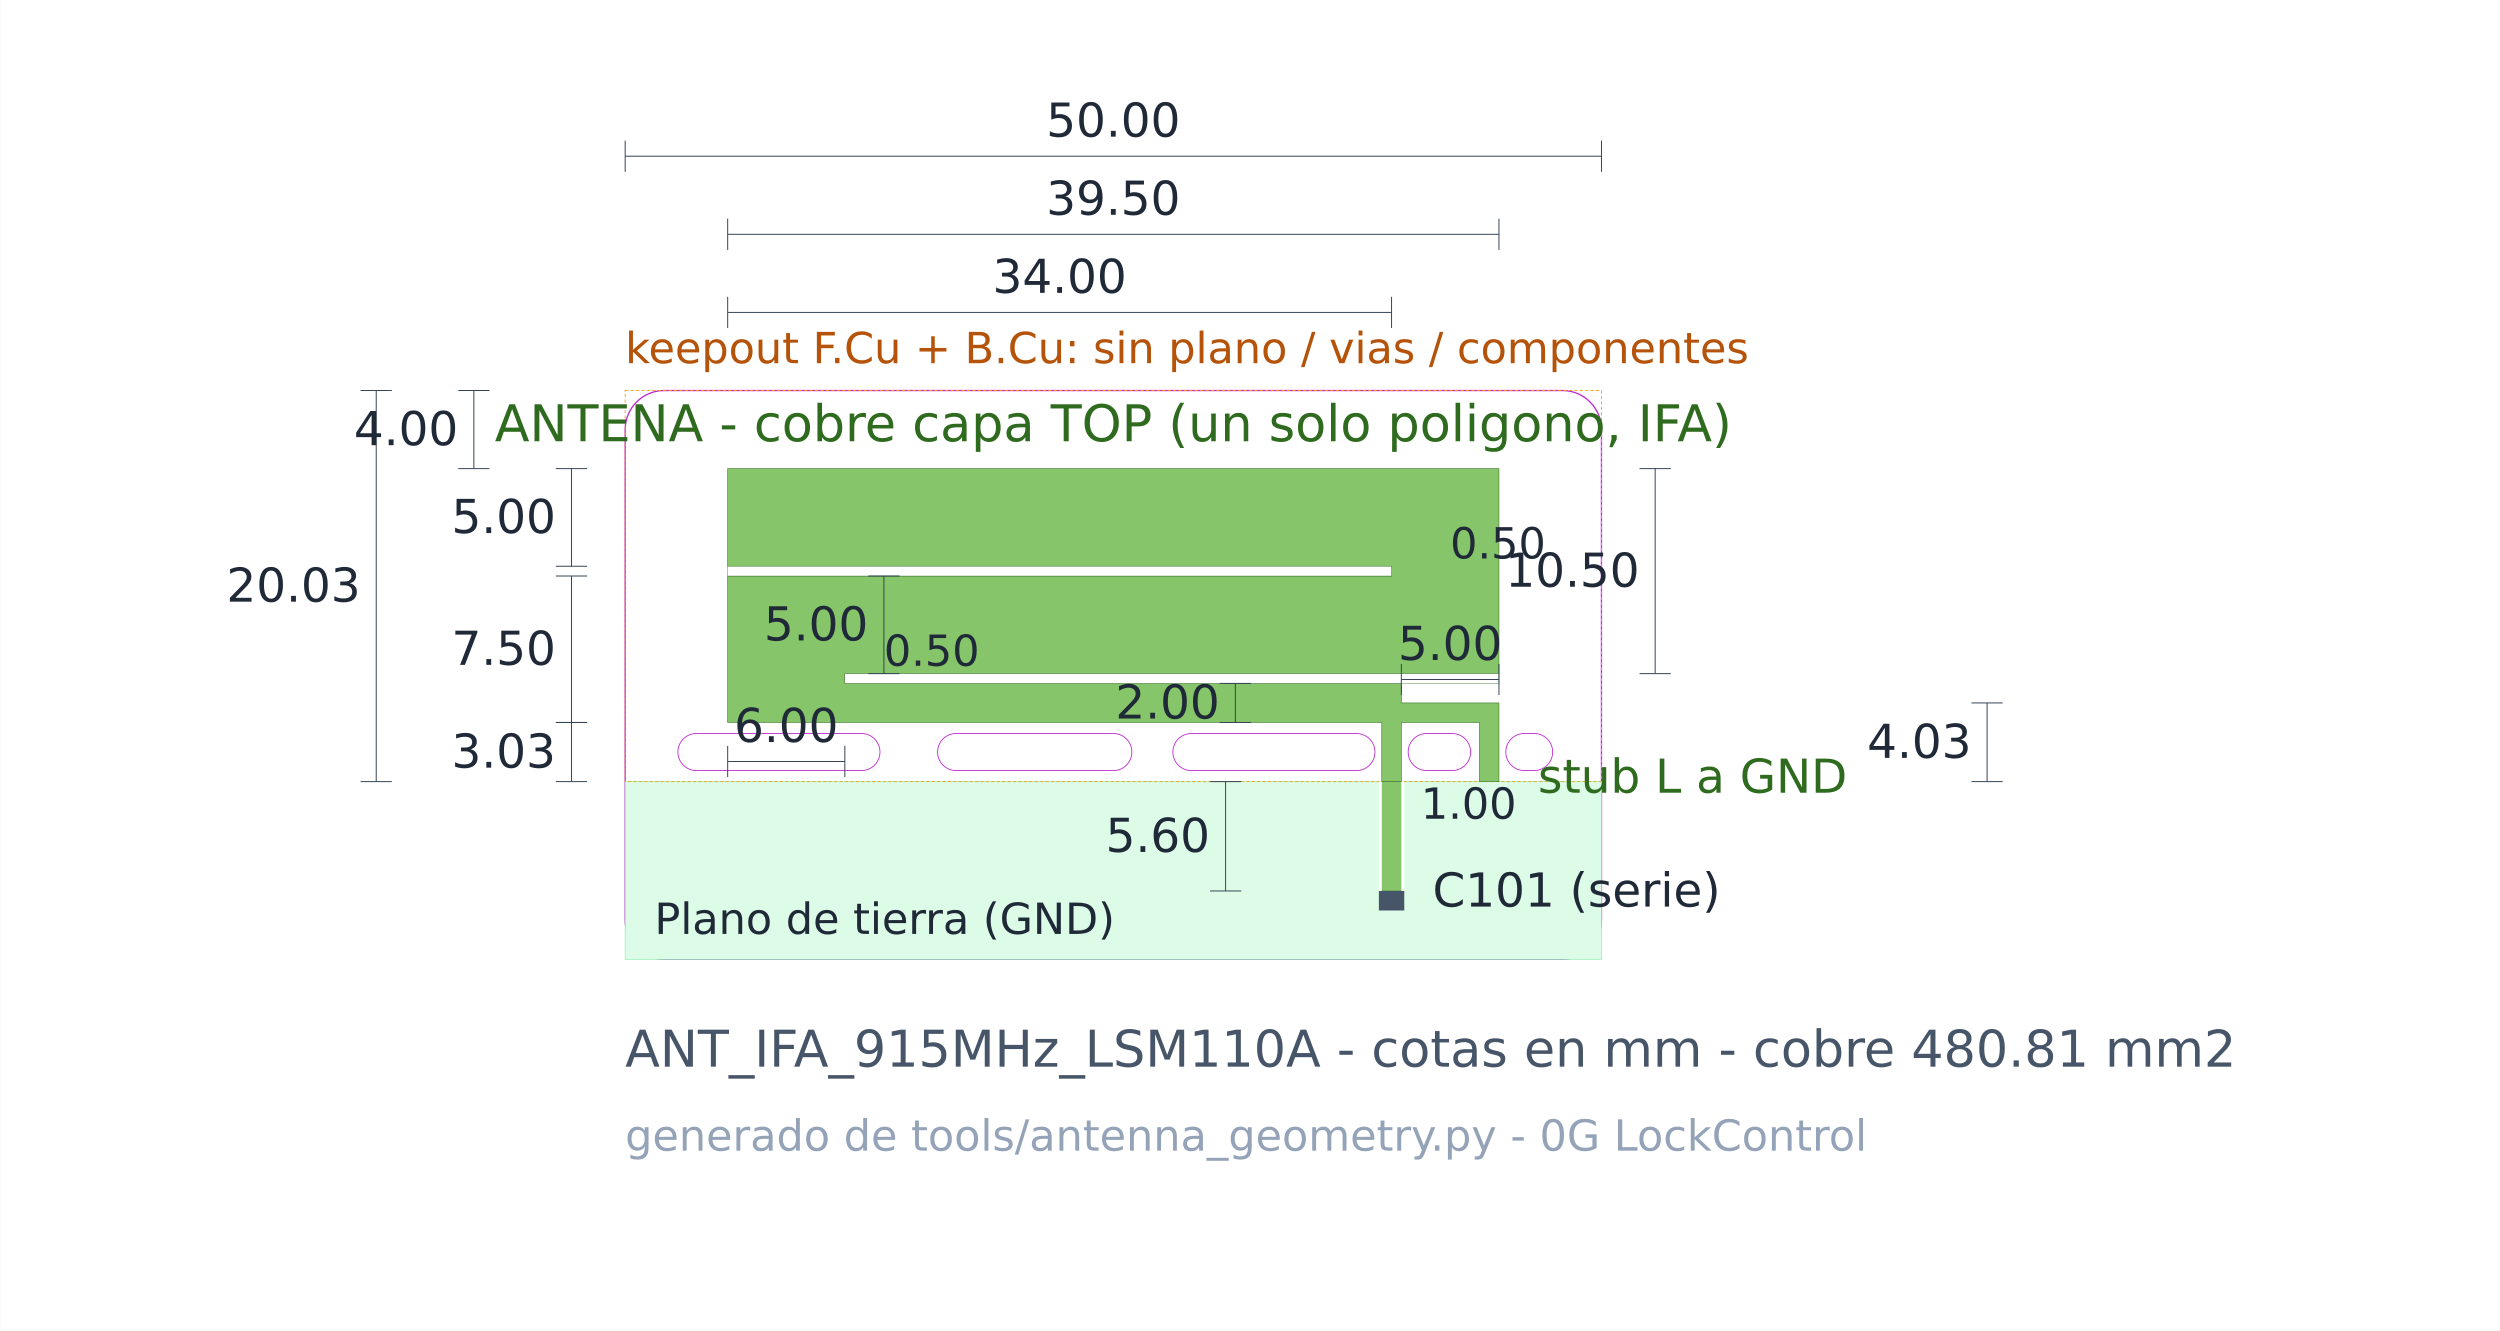
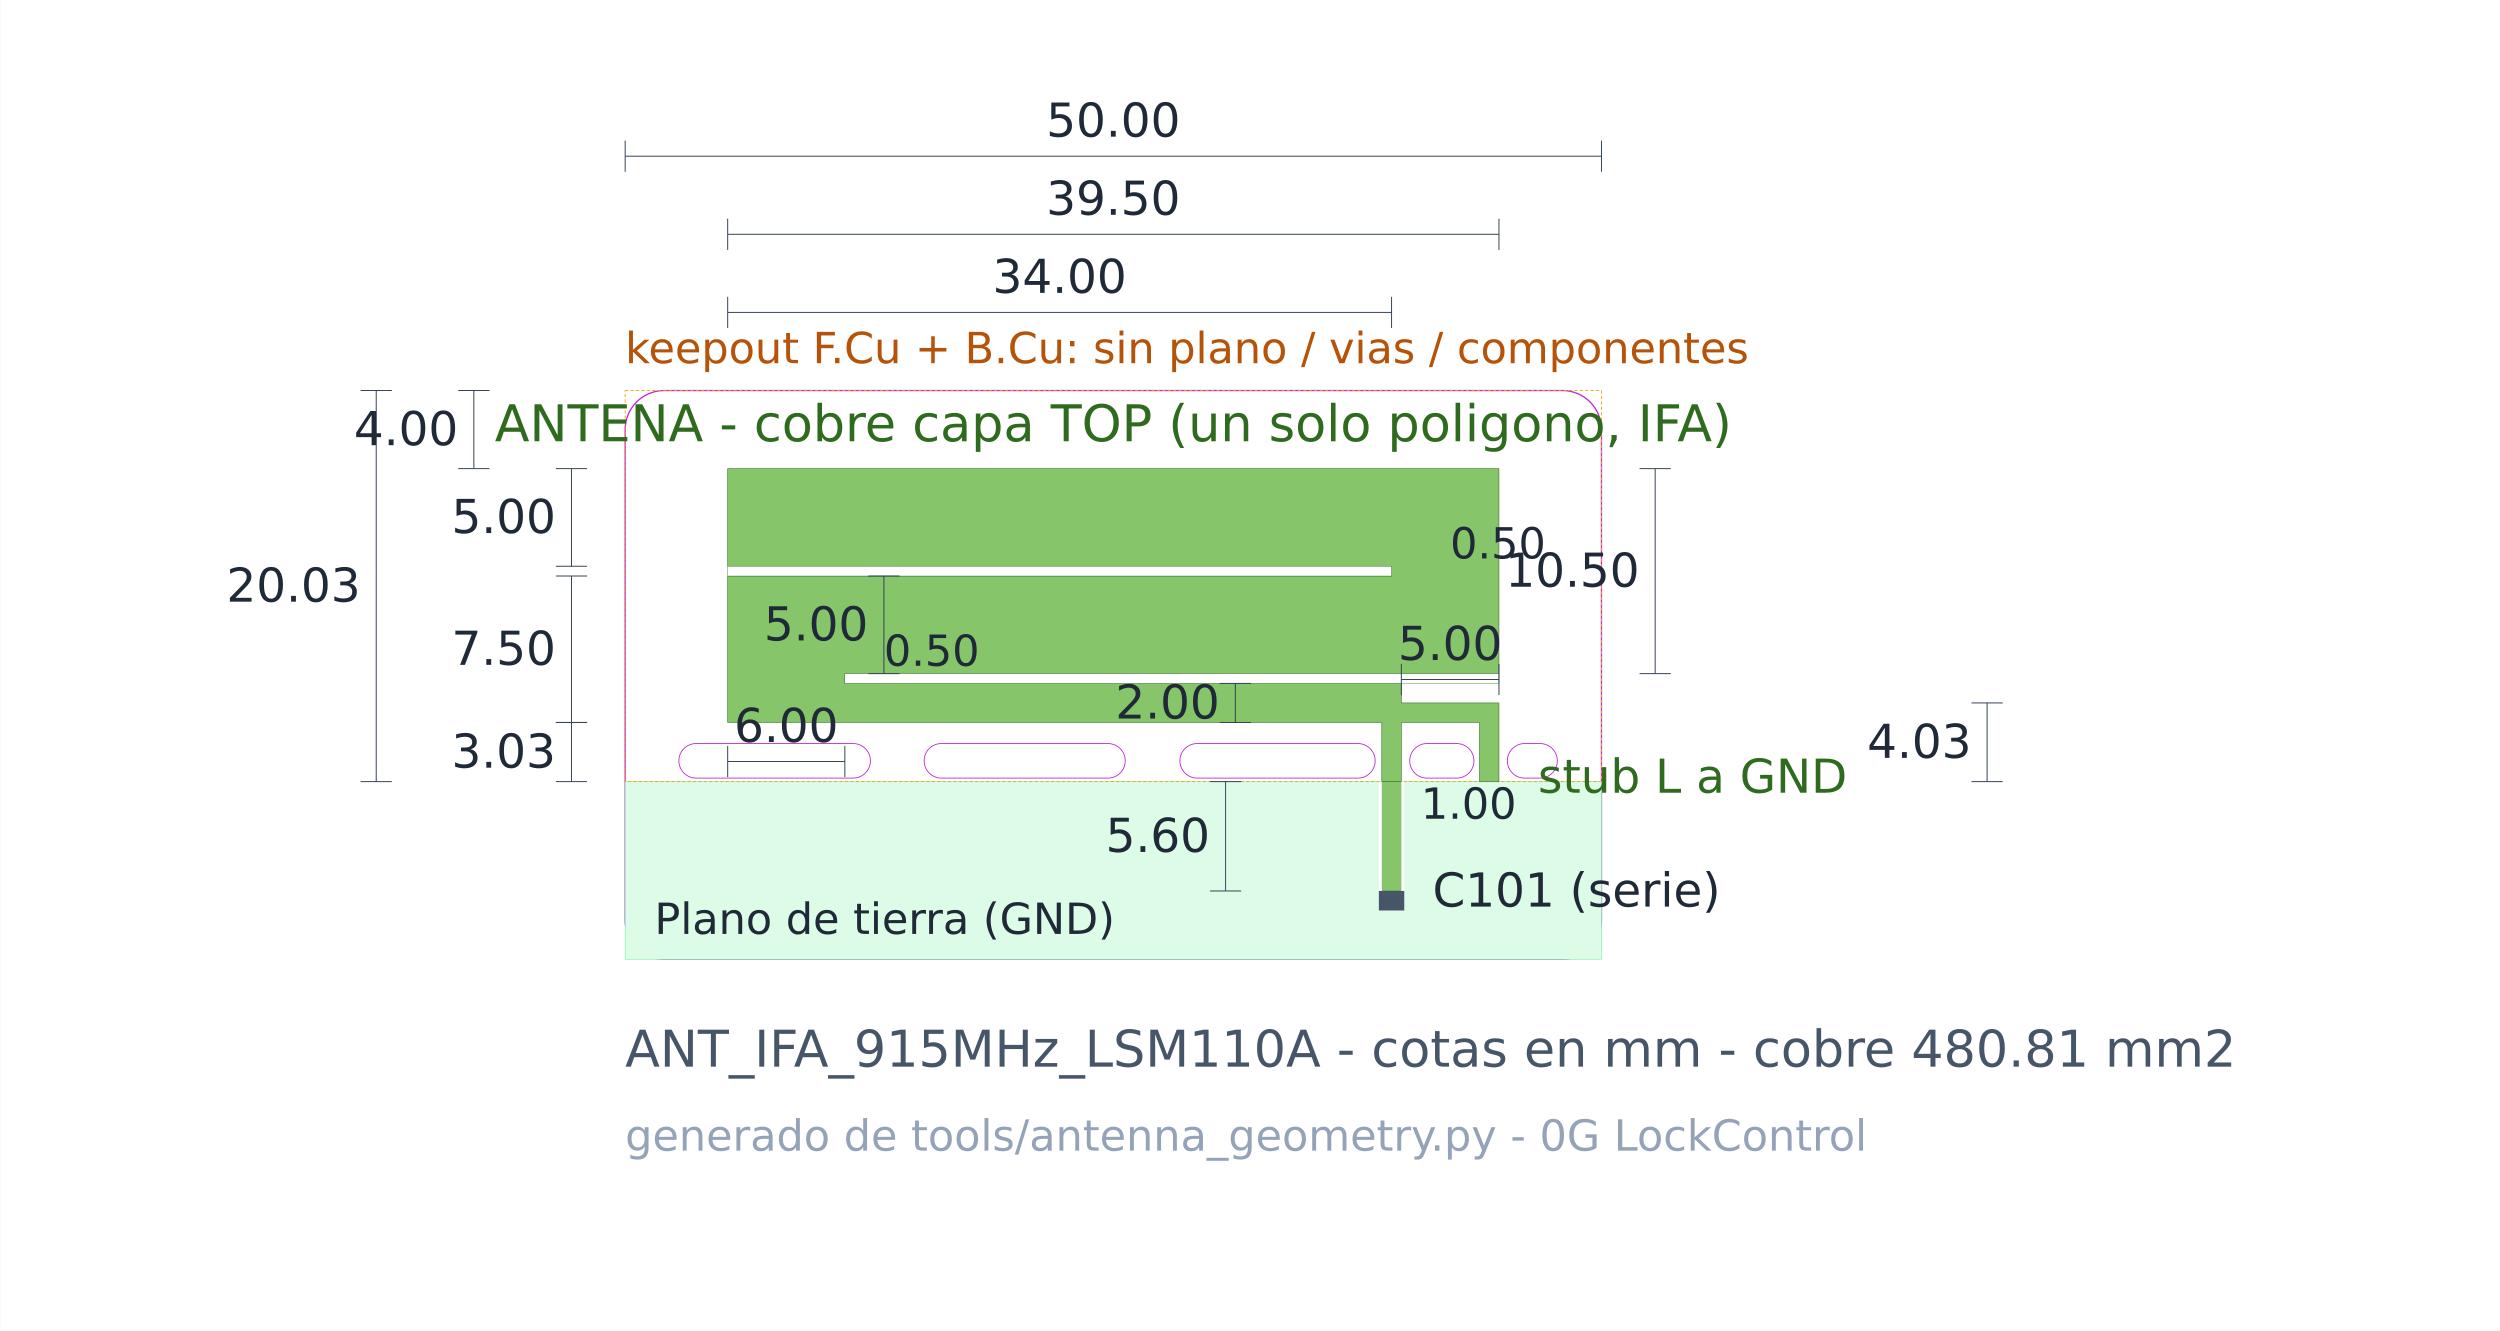
<svg xmlns="http://www.w3.org/2000/svg" width="2304" height="1226" viewBox="0 0 2304.00 1226.34">
  <rect width="100%" height="100%" fill="#ffffff" />
  <rect x="576.00" y="360.00" width="900.00" height="524.34" rx="36.00" fill="none" stroke="#c026d3" stroke-width="1.2" />
  <rect x="576.00" y="720.54" width="900.00" height="163.80" fill="#dcfce7" stroke="#86efac" stroke-width="0.6" />
  <text x="603.00" y="860.94" font-size="39.60" text-anchor="start" fill="#1f2937" font-family="DejaVu Sans, Helvetica, Arial, sans-serif">Plano de tierra (GND)</text>
  <rect x="576.00" y="360.00" width="900.00" height="360.54" fill="none" stroke="#f59e0b" stroke-width="0.8" stroke-dasharray="3 2" />
  <text x="576.00" y="334.80" font-size="39.60" text-anchor="start" fill="#b45309" font-family="DejaVu Sans, Helvetica, Arial, sans-serif">keepout F.Cu + B.Cu: sin plano / vias / componentes</text>
  <polygon points="670.50,432.00 1381.50,432.00 1381.50,621.00 778.50,621.00 778.50,630.00 1291.50,630.00 1291.50,648.00 1381.50,648.00 1381.50,720.54 1363.50,720.54 1363.50,666.00 1291.50,666.00 1291.50,720.54 1273.50,720.54 1273.50,666.00 670.50,666.00 670.50,531.00 1282.50,531.00 1282.50,522.00 670.50,522.00" fill="#86c56a" stroke="#2f6b1f" stroke-width="0.5" />
  <rect x="670.50" y="522.00" width="612.00" height="9.00" fill="#ffffff" stroke="#2f6b1f" stroke-width="0.35" />
  <rect x="778.50" y="621.00" width="603.00" height="9.00" fill="#ffffff" stroke="#2f6b1f" stroke-width="0.35" />
-   <rect x="624.60" y="676.17" width="186.30" height="34.20" rx="17.10" fill="#ffffff" stroke="#c026d3" stroke-width="0.8" />
-   <rect x="864.00" y="676.17" width="179.10" height="34.20" rx="17.10" fill="#ffffff" stroke="#c026d3" stroke-width="0.8" />
-   <rect x="1080.90" y="676.17" width="186.30" height="34.20" rx="17.10" fill="#ffffff" stroke="#c026d3" stroke-width="0.8" />
-   <rect x="1297.80" y="676.17" width="57.60" height="34.20" rx="17.10" fill="#ffffff" stroke="#c026d3" stroke-width="0.8" />
-   <rect x="1387.80" y="676.17" width="43.20" height="34.20" rx="17.10" fill="#ffffff" stroke="#c026d3" stroke-width="0.8" />
+   <rect x="625.50" y="685.44" width="176.58" height="31.86" rx="15.93" fill="#ffffff" stroke="#c026d3" stroke-width="0.8" />
+   <rect x="851.58" y="685.44" width="185.40" height="31.86" rx="15.93" fill="#ffffff" stroke="#c026d3" stroke-width="0.8" />
+   <rect x="1087.38" y="685.44" width="180.00" height="31.86" rx="15.93" fill="#ffffff" stroke="#c026d3" stroke-width="0.8" />
+   <rect x="1299.24" y="685.44" width="59.22" height="31.86" rx="15.93" fill="#ffffff" stroke="#c026d3" stroke-width="0.8" />
+   <rect x="1389.24" y="685.44" width="46.08" height="31.86" rx="15.93" fill="#ffffff" stroke="#c026d3" stroke-width="0.8" />
  <rect x="1273.50" y="720.54" width="18.00" height="100.80" fill="#86c56a" stroke="#2f6b1f" stroke-width="0.4" />
  <rect x="1270.80" y="720.54" width="2.70" height="100.80" fill="#ffffff" stroke="none" />
  <rect x="1291.50" y="720.54" width="2.70" height="100.80" fill="#ffffff" stroke="none" />
  <rect x="1270.80" y="821.34" width="23.40" height="18.00" fill="#475569" />
  <text x="1320.30" y="835.74" font-size="43.20" text-anchor="start" fill="#1f2937" font-family="DejaVu Sans, Helvetica, Arial, sans-serif">C101 (serie)</text>
  <text x="1026.00" y="406.80" font-size="46.80" text-anchor="middle" fill="#2f6b1f" font-family="DejaVu Sans, Helvetica, Arial, sans-serif">ANTENA - cobre capa TOP (un solo poligono, IFA)</text>
  <text x="1417.50" y="730.80" font-size="43.20" text-anchor="start" fill="#2f6b1f" font-family="DejaVu Sans, Helvetica, Arial, sans-serif">stub L a GND</text>
  <line x1="576.00" y1="144.00" x2="1476.00" y2="144.00" stroke="#334155" stroke-width="0.9" />
  <line x1="576.00" y1="129.60" x2="576.00" y2="158.40" stroke="#334155" stroke-width="0.9" />
  <line x1="1476.00" y1="129.60" x2="1476.00" y2="158.40" stroke="#334155" stroke-width="0.9" />
  <text x="1026.00" y="126.00" font-size="43.20" text-anchor="middle" fill="#1f2937" font-family="DejaVu Sans, Helvetica, Arial, sans-serif">50.00</text>
  <line x1="670.50" y1="216.00" x2="1381.50" y2="216.00" stroke="#334155" stroke-width="0.9" />
  <line x1="670.50" y1="201.60" x2="670.50" y2="230.40" stroke="#334155" stroke-width="0.9" />
  <line x1="1381.50" y1="201.60" x2="1381.50" y2="230.40" stroke="#334155" stroke-width="0.9" />
  <text x="1026.00" y="198.00" font-size="43.20" text-anchor="middle" fill="#1f2937" font-family="DejaVu Sans, Helvetica, Arial, sans-serif">39.50</text>
  <line x1="670.50" y1="288.00" x2="1282.50" y2="288.00" stroke="#334155" stroke-width="0.9" />
  <line x1="670.50" y1="273.60" x2="670.50" y2="302.40" stroke="#334155" stroke-width="0.9" />
  <line x1="1282.50" y1="273.60" x2="1282.50" y2="302.40" stroke="#334155" stroke-width="0.9" />
  <text x="976.50" y="270.00" font-size="43.20" text-anchor="middle" fill="#1f2937" font-family="DejaVu Sans, Helvetica, Arial, sans-serif">34.00</text>
  <line x1="670.50" y1="702.00" x2="778.50" y2="702.00" stroke="#334155" stroke-width="0.9" />
  <line x1="670.50" y1="687.60" x2="670.50" y2="716.40" stroke="#334155" stroke-width="0.9" />
  <line x1="778.50" y1="687.60" x2="778.50" y2="716.40" stroke="#334155" stroke-width="0.9" />
  <text x="724.50" y="684.00" font-size="43.20" text-anchor="middle" fill="#1f2937" font-family="DejaVu Sans, Helvetica, Arial, sans-serif">6.00</text>
  <line x1="1291.50" y1="626.40" x2="1381.50" y2="626.40" stroke="#334155" stroke-width="0.9" />
  <line x1="1291.50" y1="612.00" x2="1291.50" y2="640.80" stroke="#334155" stroke-width="0.9" />
  <line x1="1381.50" y1="612.00" x2="1381.50" y2="640.80" stroke="#334155" stroke-width="0.9" />
  <text x="1336.50" y="608.40" font-size="43.20" text-anchor="middle" fill="#1f2937" font-family="DejaVu Sans, Helvetica, Arial, sans-serif">5.00</text>
  <line x1="346.50" y1="360.00" x2="346.50" y2="720.54" stroke="#334155" stroke-width="0.9" />
  <line x1="332.10" y1="360.00" x2="360.90" y2="360.00" stroke="#334155" stroke-width="0.9" />
  <line x1="332.10" y1="720.54" x2="360.90" y2="720.54" stroke="#334155" stroke-width="0.9" />
  <text x="332.10" y="554.67" font-size="43.20" text-anchor="end" fill="#1f2937" font-family="DejaVu Sans, Helvetica, Arial, sans-serif">20.03</text>
  <line x1="436.50" y1="360.00" x2="436.50" y2="432.00" stroke="#334155" stroke-width="0.9" />
  <line x1="422.10" y1="360.00" x2="450.90" y2="360.00" stroke="#334155" stroke-width="0.9" />
  <line x1="422.10" y1="432.00" x2="450.90" y2="432.00" stroke="#334155" stroke-width="0.9" />
  <text x="422.10" y="410.40" font-size="43.20" text-anchor="end" fill="#1f2937" font-family="DejaVu Sans, Helvetica, Arial, sans-serif">4.00</text>
  <line x1="526.50" y1="432.00" x2="526.50" y2="522.00" stroke="#334155" stroke-width="0.9" />
  <line x1="512.10" y1="432.00" x2="540.90" y2="432.00" stroke="#334155" stroke-width="0.9" />
  <line x1="512.10" y1="522.00" x2="540.90" y2="522.00" stroke="#334155" stroke-width="0.9" />
  <text x="512.10" y="491.40" font-size="43.20" text-anchor="end" fill="#1f2937" font-family="DejaVu Sans, Helvetica, Arial, sans-serif">5.00</text>
  <line x1="526.50" y1="531.00" x2="526.50" y2="666.00" stroke="#334155" stroke-width="0.9" />
  <line x1="512.10" y1="531.00" x2="540.90" y2="531.00" stroke="#334155" stroke-width="0.9" />
  <line x1="512.10" y1="666.00" x2="540.90" y2="666.00" stroke="#334155" stroke-width="0.9" />
  <text x="512.10" y="612.90" font-size="43.20" text-anchor="end" fill="#1f2937" font-family="DejaVu Sans, Helvetica, Arial, sans-serif">7.50</text>
  <line x1="526.50" y1="666.00" x2="526.50" y2="720.54" stroke="#334155" stroke-width="0.9" />
  <line x1="512.10" y1="666.00" x2="540.90" y2="666.00" stroke="#334155" stroke-width="0.9" />
  <line x1="512.10" y1="720.54" x2="540.90" y2="720.54" stroke="#334155" stroke-width="0.9" />
  <text x="512.10" y="707.67" font-size="43.20" text-anchor="end" fill="#1f2937" font-family="DejaVu Sans, Helvetica, Arial, sans-serif">3.03</text>
  <line x1="814.50" y1="531.00" x2="814.50" y2="621.00" stroke="#334155" stroke-width="0.9" />
  <line x1="800.10" y1="531.00" x2="828.90" y2="531.00" stroke="#334155" stroke-width="0.9" />
  <line x1="800.10" y1="621.00" x2="828.90" y2="621.00" stroke="#334155" stroke-width="0.9" />
  <text x="800.10" y="590.40" font-size="43.20" text-anchor="end" fill="#1f2937" font-family="DejaVu Sans, Helvetica, Arial, sans-serif">5.00</text>
  <line x1="1138.50" y1="630.00" x2="1138.50" y2="666.00" stroke="#334155" stroke-width="0.9" />
  <line x1="1124.10" y1="630.00" x2="1152.90" y2="630.00" stroke="#334155" stroke-width="0.9" />
  <line x1="1124.10" y1="666.00" x2="1152.90" y2="666.00" stroke="#334155" stroke-width="0.9" />
  <text x="1124.10" y="662.40" font-size="43.20" text-anchor="end" fill="#1f2937" font-family="DejaVu Sans, Helvetica, Arial, sans-serif">2.00</text>
  <line x1="1525.50" y1="432.00" x2="1525.50" y2="621.00" stroke="#334155" stroke-width="0.9" />
  <line x1="1511.10" y1="432.00" x2="1539.90" y2="432.00" stroke="#334155" stroke-width="0.9" />
  <line x1="1511.10" y1="621.00" x2="1539.90" y2="621.00" stroke="#334155" stroke-width="0.9" />
  <text x="1511.10" y="540.90" font-size="43.20" text-anchor="end" fill="#1f2937" font-family="DejaVu Sans, Helvetica, Arial, sans-serif">10.50</text>
  <line x1="1831.50" y1="648.00" x2="1831.50" y2="720.54" stroke="#334155" stroke-width="0.9" />
  <line x1="1817.10" y1="648.00" x2="1845.90" y2="648.00" stroke="#334155" stroke-width="0.9" />
  <line x1="1817.10" y1="720.54" x2="1845.90" y2="720.54" stroke="#334155" stroke-width="0.9" />
  <text x="1817.10" y="698.67" font-size="43.20" text-anchor="end" fill="#1f2937" font-family="DejaVu Sans, Helvetica, Arial, sans-serif">4.03</text>
  <line x1="1129.50" y1="720.54" x2="1129.50" y2="821.34" stroke="#334155" stroke-width="0.9" />
  <line x1="1115.10" y1="720.54" x2="1143.90" y2="720.54" stroke="#334155" stroke-width="0.9" />
  <line x1="1115.10" y1="821.34" x2="1143.90" y2="821.34" stroke="#334155" stroke-width="0.9" />
  <text x="1115.10" y="785.34" font-size="43.20" text-anchor="end" fill="#1f2937" font-family="DejaVu Sans, Helvetica, Arial, sans-serif">5.60</text>
  <text x="1336.50" y="514.80" font-size="39.60" text-anchor="start" fill="#1f2937" font-family="DejaVu Sans, Helvetica, Arial, sans-serif">0.50</text>
  <text x="814.50" y="613.80" font-size="39.60" text-anchor="start" fill="#1f2937" font-family="DejaVu Sans, Helvetica, Arial, sans-serif">0.50</text>
  <text x="1309.50" y="754.74" font-size="39.60" text-anchor="start" fill="#1f2937" font-family="DejaVu Sans, Helvetica, Arial, sans-serif">1.00</text>
  <text x="576.00" y="983.34" font-size="46.80" text-anchor="start" fill="#475569" font-family="DejaVu Sans, Helvetica, Arial, sans-serif">ANT_IFA_915MHz_LSM110A - cotas en mm - cobre 480.81 mm2</text>
  <text x="576.00" y="1060.74" font-size="39.60" text-anchor="start" fill="#94a3b8" font-family="DejaVu Sans, Helvetica, Arial, sans-serif">generado de tools/antenna_geometry.py - 0G LockControl</text>
</svg>
